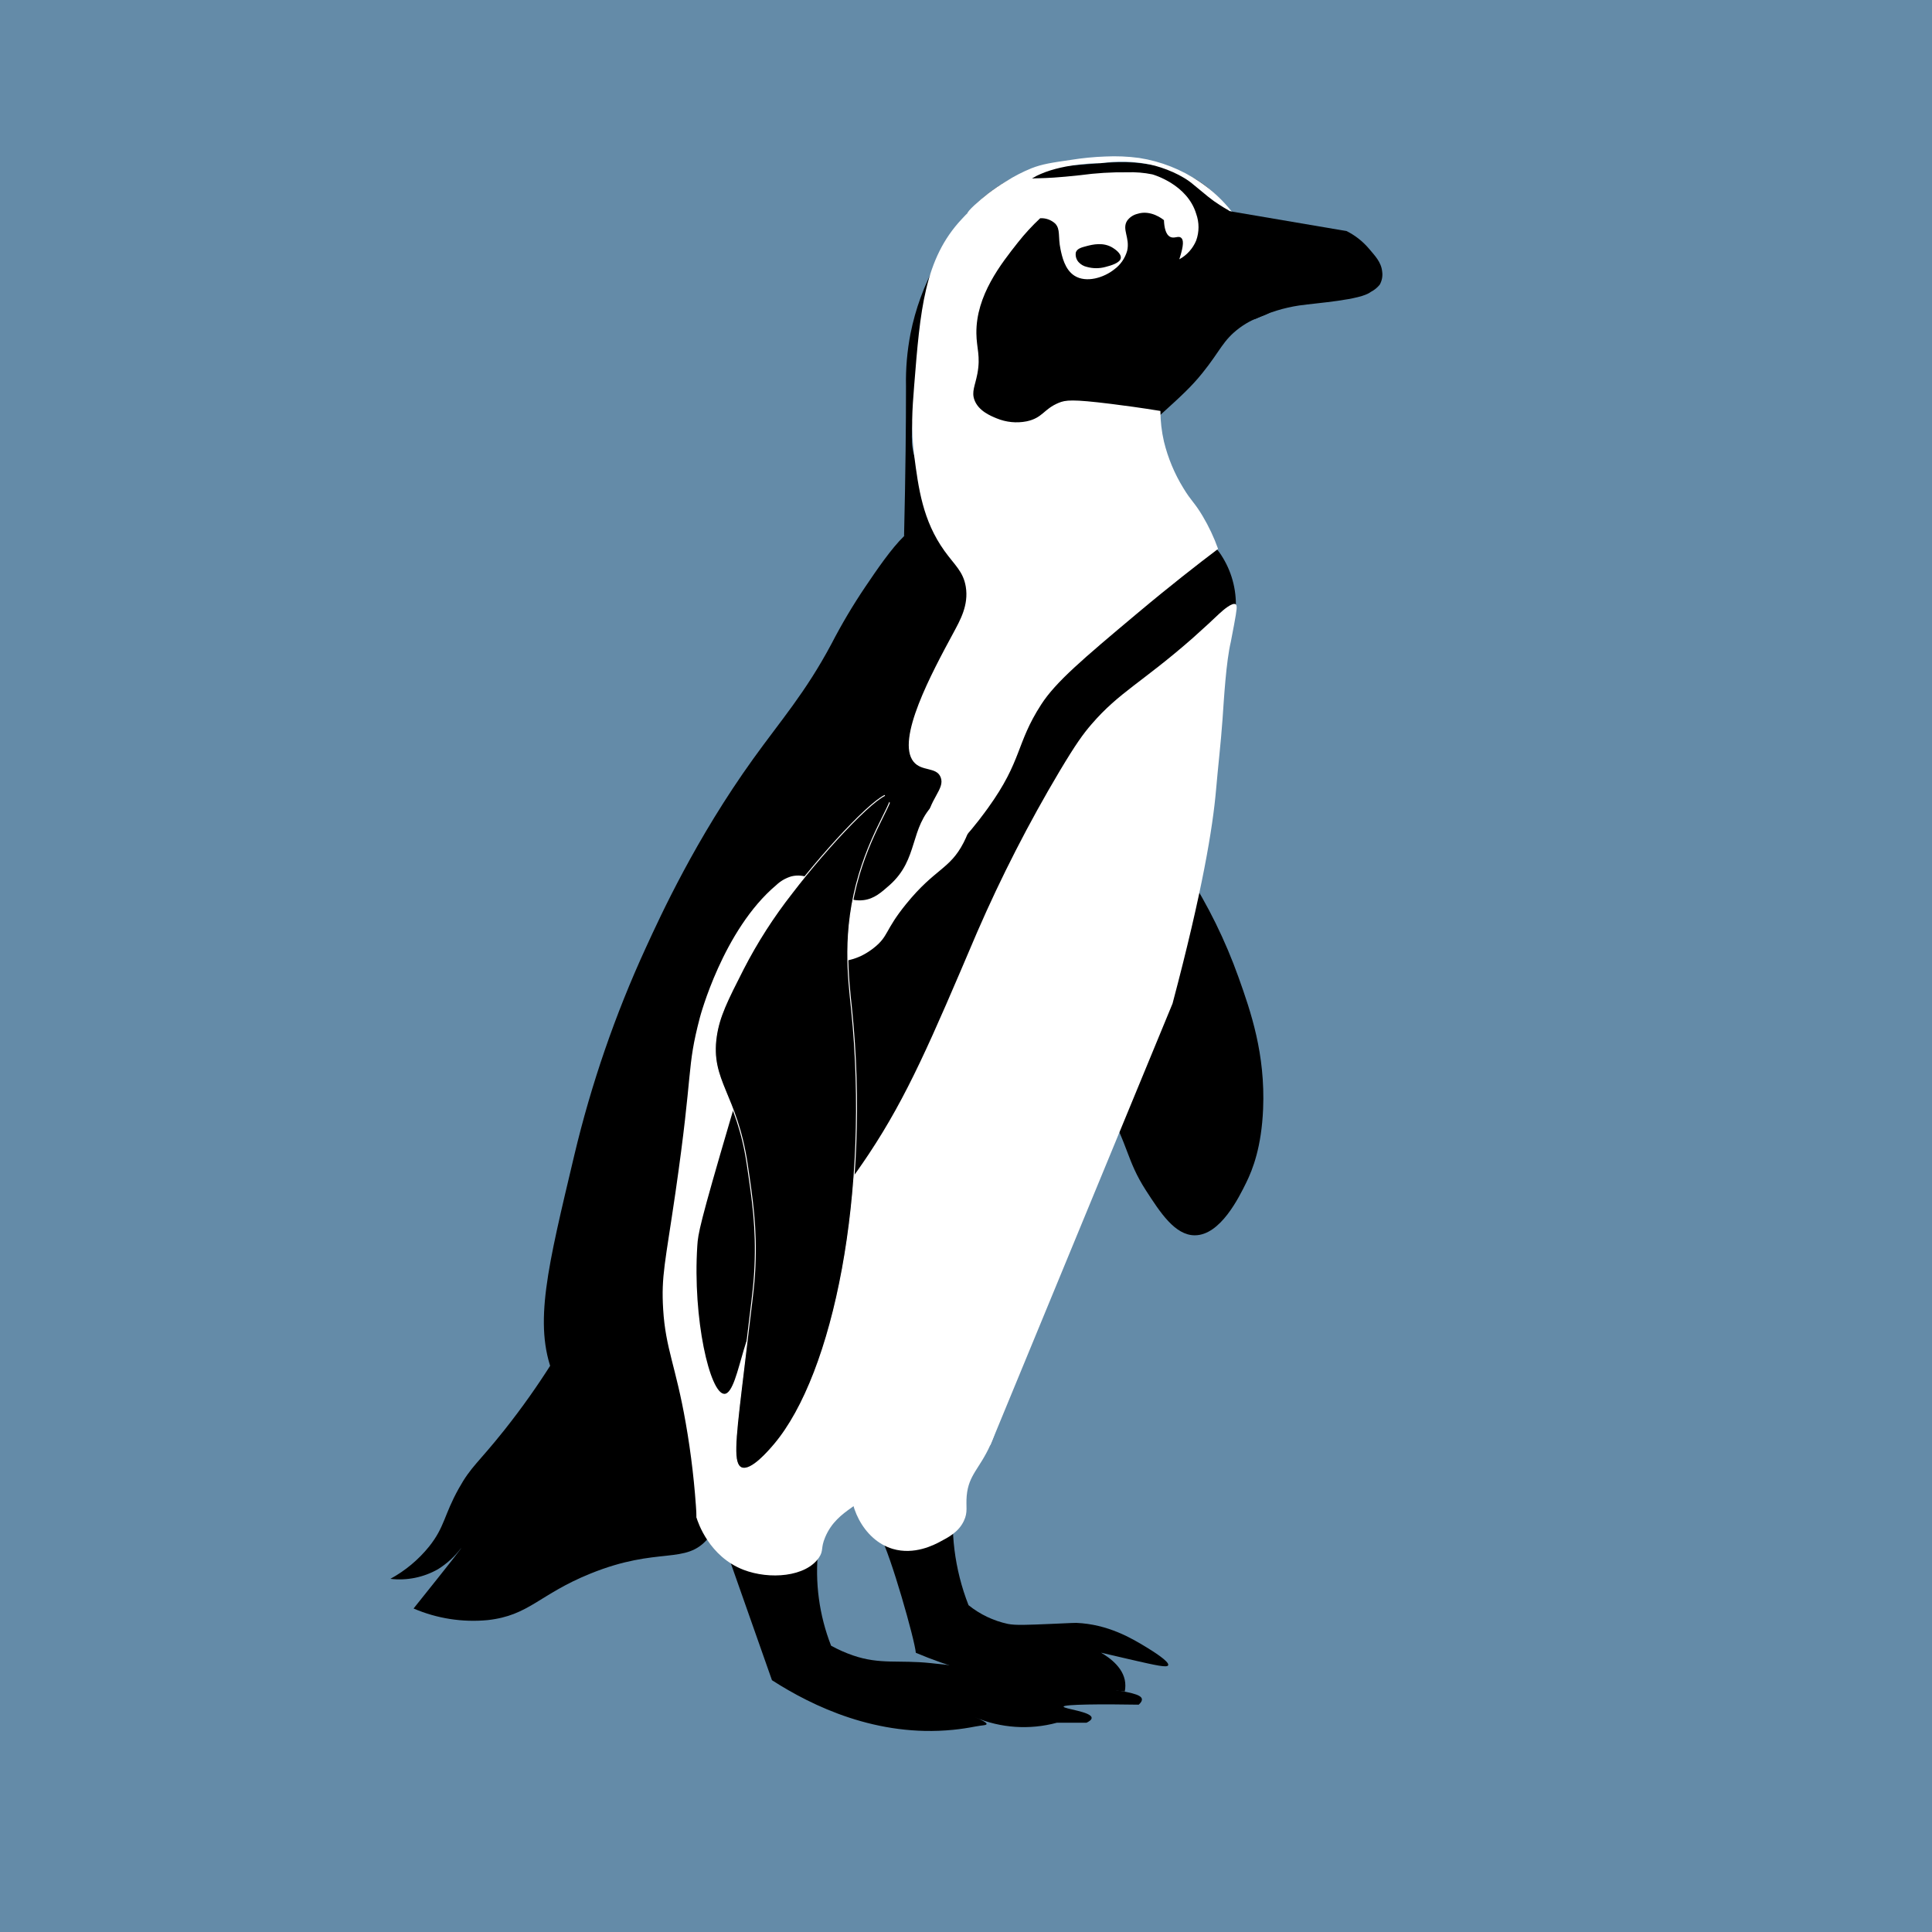
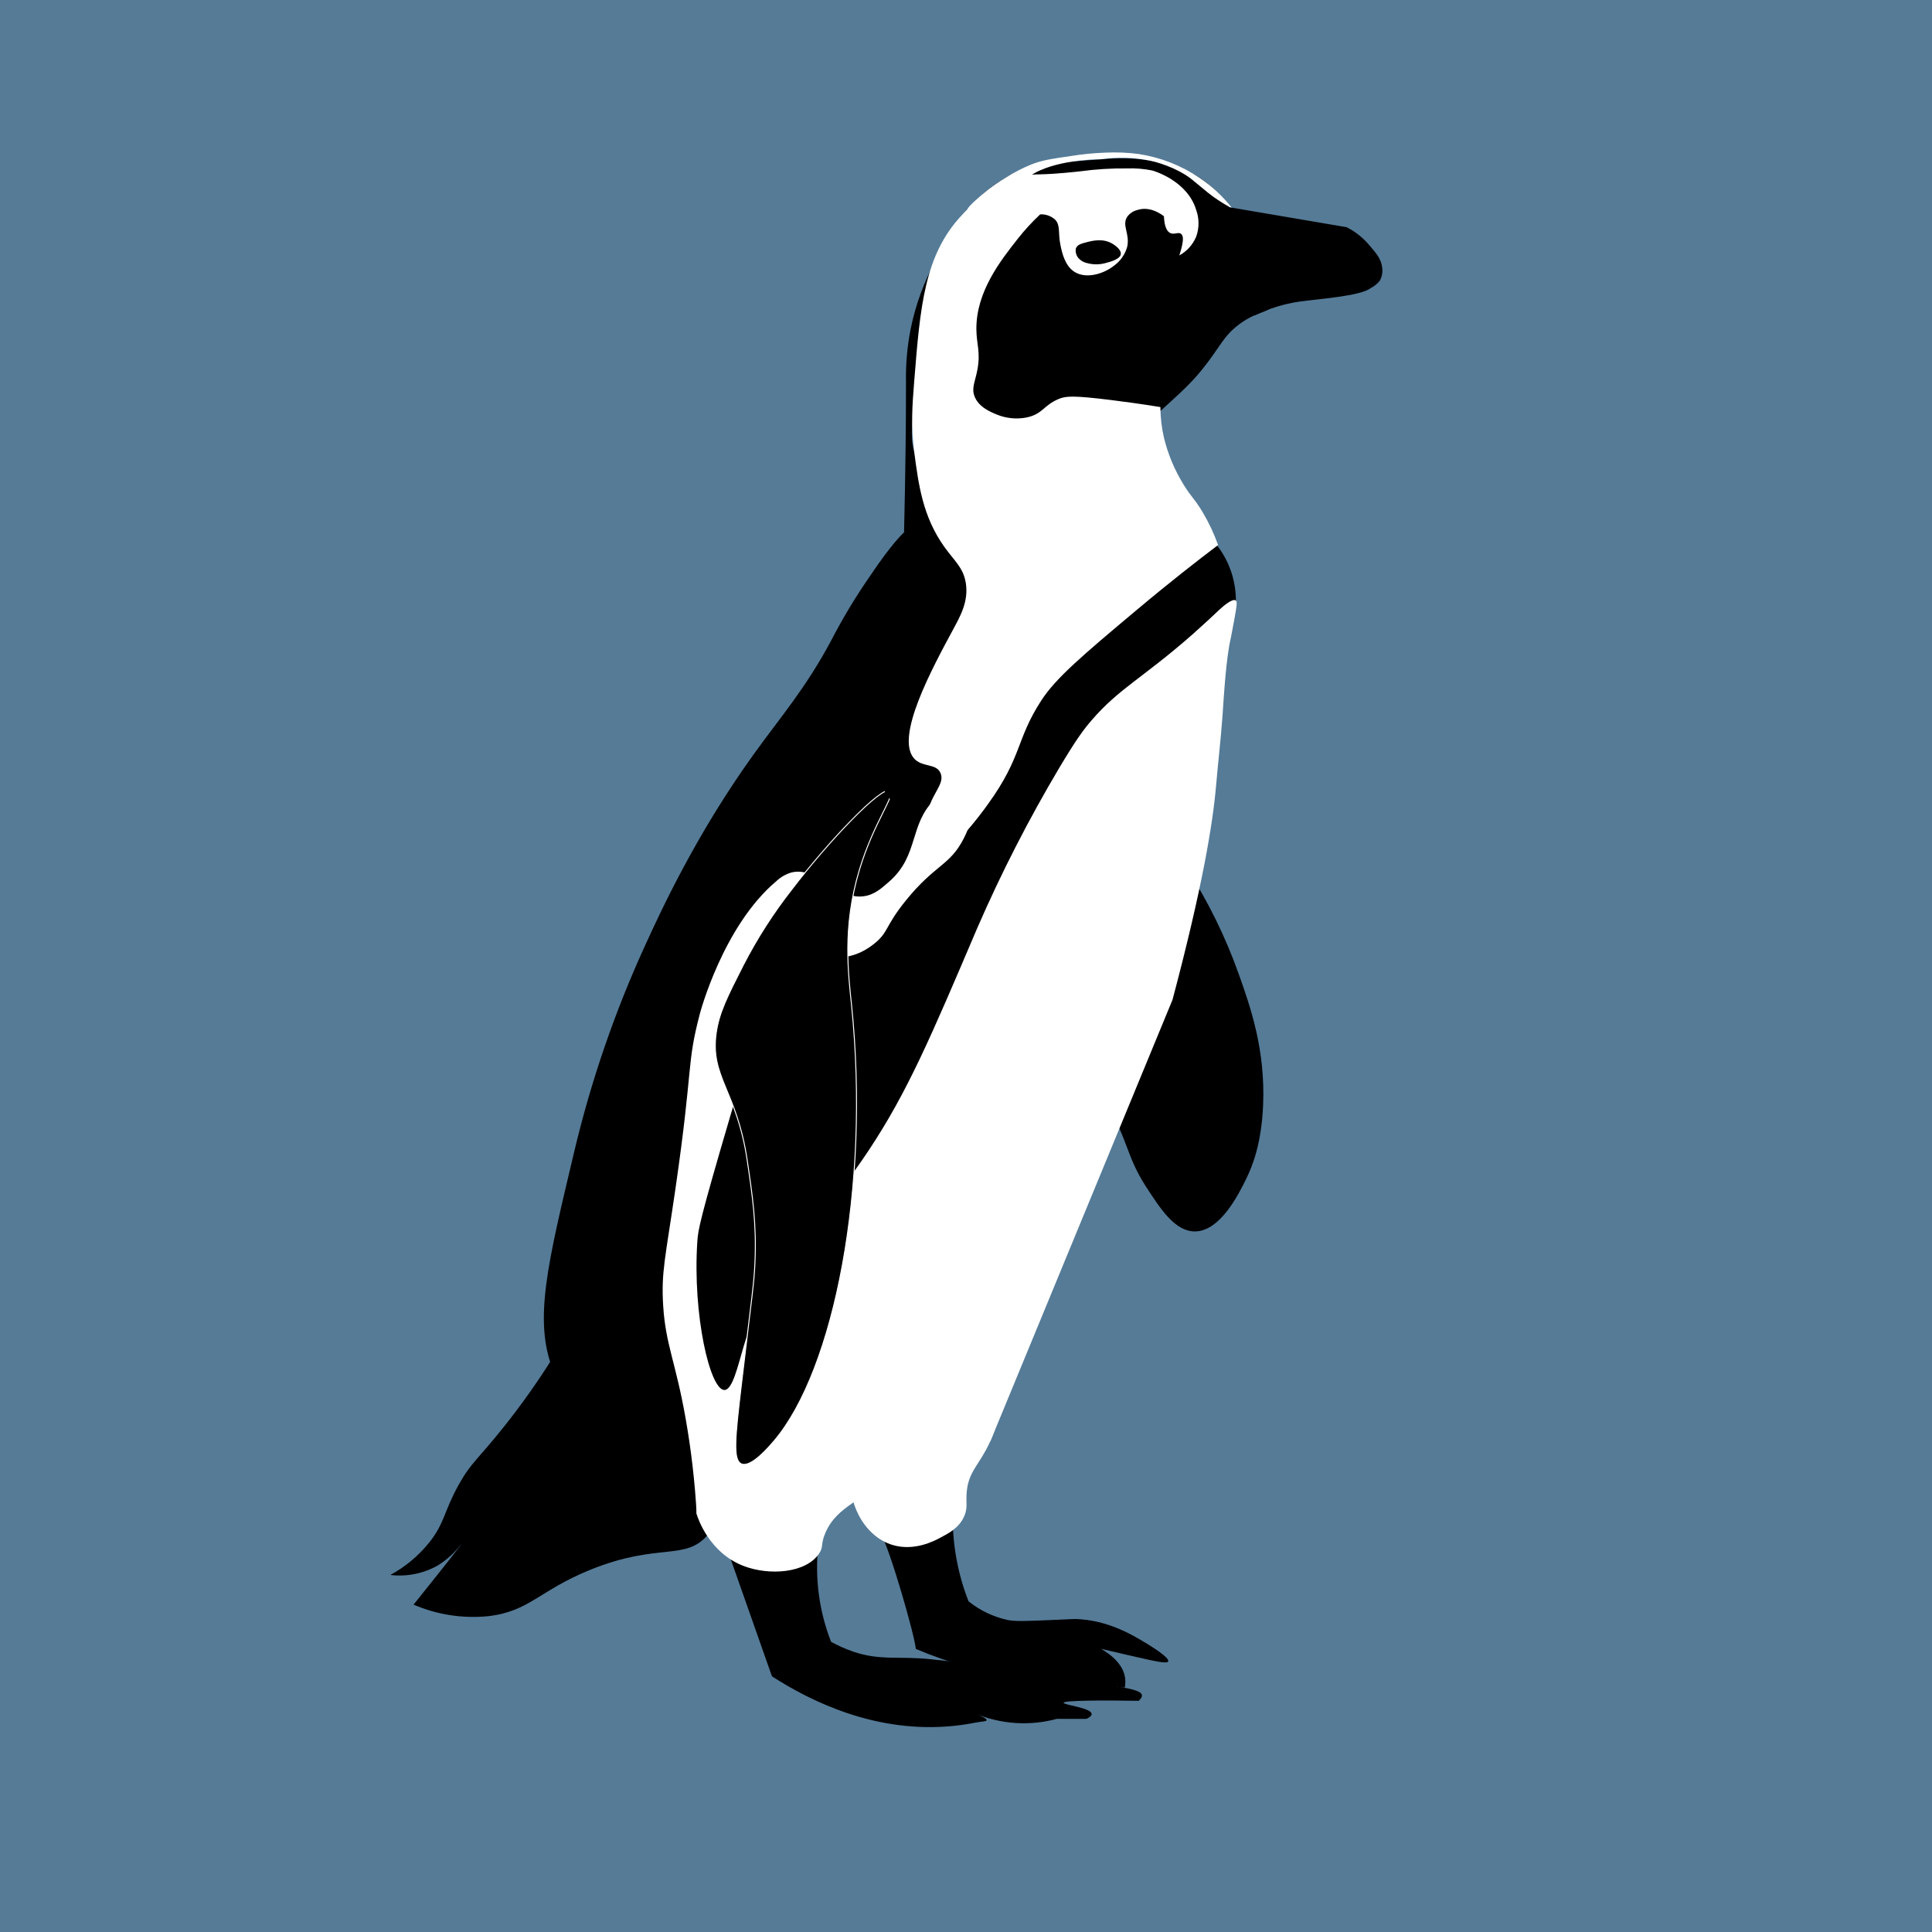
<svg xmlns="http://www.w3.org/2000/svg" viewBox="0 0 499.57 499.57">
  <defs>
-     <style>.cls-1{fill:#648ba8;}.cls-2{fill:#fff;}.cls-3{fill:none;stroke:#000;}.cls-3,.cls-4{stroke-miterlimit:10;}.cls-4{stroke:#fff;stroke-width:0.25px;}</style>
+     <style>.cls-1{fill:#557b97;}.cls-2{fill:#fff;}.cls-3{fill:none;stroke:#000;}.cls-3,.cls-4{stroke-miterlimit:10;}.cls-4{stroke:#fff;stroke-width:0.25px;}</style>
  </defs>
  <g id="Layer_13" data-name="Layer 13">
    <rect class="cls-1" width="499.57" height="499.57" />
  </g>
  <g id="Layer_18" data-name="Layer 18">
-     <path d="M300.7,107.08c5.21-4.73,7.81-7.1,10.67-10.66C316,90.69,316.61,88,321,84.75c4.81-3.5,7.35-2.69,8.84-5.11,2.75-4.45-2.38-11.77-8.18-20.22-4.43-6.48-7.55-10.9-13.58-13.92a33.8,33.8,0,0,0-10.5-3c-5.51-.9-9.59-.58-16.5,0-8.57.72-12.86,1.08-16.5,2.5a36.14,36.14,0,0,0-14,10.25,47.72,47.72,0,0,0-11.5,26c-.86,7.1-2.94,24.25,9.25,35,10,8.83,24.76,9,34.25,5C287.34,119.24,291.79,115.19,300.7,107.08Z" transform="translate(-0.43)" />
-     <path class="cls-2" d="M319.09,54.9c-.75-.39-1.91-1-3.26-1.89a30.75,30.75,0,0,1-2.92-2.08c-2-1.65-3.54-2.89-3.87-3.18-2.84-2.47-7.53-4.42-11.42-5.25a36.69,36.69,0,0,0-12.47-.32h0s-9-.08-15.66,2.82c-.53.23-1,.46-1,.46-1,.52-1.76,1.11-5.06,3-8.31,4.85-12.51,7.2-12.82,6.76s3.22-3.54,5.31-5.17a47.59,47.59,0,0,1,4.69-3.18,41.6,41.6,0,0,1,6.51-3.35c2.82-1.11,5.29-1.46,10.24-2.18a72,72,0,0,1,8.87-.87,48.1,48.1,0,0,1,8.75.37A38.44,38.44,0,0,1,310.63,47,37.09,37.09,0,0,1,319.09,54.9Z" transform="translate(-0.43)" />
-     <path d="M242.52,68.05a63.44,63.44,0,0,0-6.65,18.2,64.68,64.68,0,0,0-1.17,13.67c0,9.85-.11,22.07-.5,38.66l8.1.48a33,33,0,0,0-1.76-12.48c-1.29-3.66-2.49-4.89-3.5-8-1.21-3.69-1-6.59,0-14.66,1.56-12.5,3.24-22.57,3.74-25.55Z" transform="translate(-0.43)" />
-     <path d="M143.37,352.08a196.46,196.46,0,0,1-12.5,17.67c-6.88,8.66-8.6,9.36-11.83,15.17-3.86,6.93-3.58,9.87-7.67,15a33.4,33.4,0,0,1-10,8.33,20.08,20.08,0,0,0,12.33-2.5,22.19,22.19,0,0,0,6-5.5c.07.06-2.27,3.12-12.33,15.67a39.11,39.11,0,0,0,19.17,3c10.77-1.2,13.24-6.62,26.5-12,17.74-7.21,24.69-2.11,30.54-9.21s5.14-20.08,0-28c-6.07-9.31-18.76-12.46-35-16.5C146.42,352.72,144.64,352.34,143.37,352.08Z" transform="translate(-0.43)" />
-     <path d="M320,156.26a23.3,23.3,0,0,0-4.33-13.51c-3.55-4.68-9.26-7.71-30.5-9.5-27.83-2.35-41.75-3.52-50.92,5.33-3.38,3.27-7.16,8.85-10.08,13.17a147.89,147.89,0,0,0-8.75,14.75c-6.7,12.57-13.09,19.78-20.25,29.75-14.81,20.61-23.87,40.37-27.75,48.83a288.16,288.16,0,0,0-18.5,53.67c-6.89,29.08-10.57,43.56-5.5,56.5,8.39,21.41,33.72,38.51,56.18,35.89s36.81-24.24,53.82-56.89C273.91,294.82,300,235.89,320,156.26Z" transform="translate(-0.43)" />
-     <path d="M307.26,225.45a132.92,132.92,0,0,1,13.44,27.3c3.17,8.88,6.93,19.77,6.34,34-.41,9.79-2.66,15.58-4.34,19-1.92,3.91-6.71,13.67-13.33,13.67-5.13,0-8.93-5.89-12.67-11.67-5-7.79-4.41-11.5-10.22-21.67-3.48-6.09-5.09-7.19-6.26-9.51C276.68,269.58,279.26,255.73,307.26,225.45Z" transform="translate(-0.43)" />
-     <path class="cls-2" d="M315.62,158.76c1.18-1.1,3.49-3.07,4.33-2.5.44.3.33,1.22-.41,5.24-.5,2.68-.74,4-.84,4.42-1.23,5.19-1.77,14.56-2.16,20.16-.43,6.07-1.15,12.11-1.67,18.17-.84,9.68-3.48,26-11.25,55.25q-23.55,57.06-47.08,114.12a42.47,42.47,0,0,0-8,2.27c-6.62,2.6-8.37,5.53-13.75,7.94-5.87,2.63-10.77,3.25-16.05,3.92-10,1.27-11.75-2.26-18.83,0-3.58,1.14-5,2.51-10,3.67a39.6,39.6,0,0,1-9.34,1,208.12,208.12,0,0,0-2.83-24.5c-2.59-14.78-5.21-19.18-5.83-29.34-.53-8.65.54-12.1,3.17-30.16,4.69-32.36,2.8-31.88,6.33-45.34,0,0,5.94-22.61,19.76-34.23a9.59,9.59,0,0,1,3.88-2.24c6.76-1.68,11.48,7.06,18.69,6.14,2.77-.35,4.58-2,6.73-3.89,7.63-6.8,5-14.71,11.69-21.2,2.72-2.64,7.2-6.15,9.25-4.91,2.39,1.44,1.24,9.18-1.81,15.12-3.6,7-7.34,6.62-14.86,15.88-5.59,6.88-4.47,8.27-8.33,11.33-7.36,5.84-13.21,2.22-20.33,5.67-5.81,2.81-7.76,8-16.67,38.33-8.13,27.64-8.47,29.94-8.67,33-1.24,18.91,3.27,38.32,7,38.34,2.1,0,3.45-6.13,5-11.34,6.58-22,17.05-27.7,32.34-50.66,10-15.08,16-29.16,28-57.34a369,369,0,0,1,21.33-41.66c4.18-7,6.1-9.65,8.28-12.17,7.15-8.29,13.05-10.78,26.05-22.17C311.78,162.38,314.19,160.12,315.62,158.76Z" transform="translate(-0.43)" />
-     <path class="cls-2" d="M305.37,67.05a9.84,9.84,0,0,0,4.37-4.87,10.18,10.18,0,0,0,0-6.88c-2.29-7.61-11-10.11-11.34-10.21a27.63,27.63,0,0,0-6.53-.54,82.49,82.49,0,0,0-12.13.75c-11.7,1.28-11.15.4-14.6,1.21-8.39,2-13.78,7.71-16,10.12-9.71,10.31-10.77,23.63-12.32,43-.51,6.41-.88,11.39,0,18.17,1.1,8.41,2.18,16.79,7.84,24.67,2.6,3.63,4.85,5.29,5.5,9.25.78,4.79-1.47,8.69-3.25,12-5.54,10.26-14.88,27.55-10.25,33.25,2.11,2.59,5.9,1.26,7,4,1.23,3.1-3.13,5.63-3.76,12.21-.24,2.45-.13,7.33,2,8.25,3.79,1.64,12.25-10.09,14-12.5,8.91-12.36,7.17-16.56,13.75-26.75,3.76-5.84,10.81-11.81,24.75-23.5,8.55-7.18,15.86-12.86,21-16.75a48.5,48.5,0,0,0-4-8.5c-2.17-3.64-2.88-3.74-5-7.25a41.84,41.84,0,0,1-5-12,36.22,36.22,0,0,1-.92-7.92c-5.12-.83-9.49-1.42-12.83-1.83-10-1.24-11.71-1-13.5-.25-3.86,1.6-4.1,3.9-8.27,4.77a13.45,13.45,0,0,1-7.73-.77c-1.57-.64-4.7-1.92-5.75-4.75-.79-2.13.15-3.64.75-6.75.88-4.65-.21-6.56-.25-10.5-.11-9.8,6.41-18,10.75-23.5a56.62,56.62,0,0,1,5.75-6.25,5.31,5.31,0,0,1,3.87,1.37c1.43,1.51.69,3.37,1.38,6.63.39,1.86,1.11,5.28,3.62,6.87,3.05,1.93,7.61.49,10.25-1.62a9,9,0,0,0,3.38-4.88c.74-3.36-1.45-5.54,0-7.75a4.62,4.62,0,0,1,2.62-1.75c3.46-1.13,6.56,1.36,6.88,1.63.07,1.83.44,3.78,1.67,4.34,1,.47,2-.33,2.7.16S306.62,63.21,305.37,67.05Z" transform="translate(-0.43)" />
-     <path d="M189.32,404q5.35,15.23,10.72,30.46c10.53,6.78,27.21,14.78,46.83,12.83,2-.2,3.88-.49,5.73-.85s2.87-.27,2.94-.65-1.54-1.19-3-1.73a32.7,32.7,0,0,0,21.16,1.4h7.67c.59-.28,1.35-.73,1.33-1.25,0-1.62-7.28-2.32-7.25-2.92s10-.67,19.42-.5c.75-.65.87-1.12.83-1.44-.17-1.2-3-1.86-11-2.94-3.44-.46-5.17-.69-8.12-1-8.35-.85-10.09-1.95-19.5-3.5-2.94-.48-7.3-.94-16-1.87-8.19-.87-13.08.44-20.13-2a36,36,0,0,1-5.62-2.5A52.8,52.8,0,0,1,212,400.73Z" transform="translate(-0.43)" />
-     <path d="M278.62,65.25c.35-1,1.51-1.28,2.79-1.62,1.48-.38,4.34-1.12,6.83.49.42.27,2.18,1.41,2,2.63s-2.52,1.91-3.93,2.27a9,9,0,0,1-4.82,0,4.07,4.07,0,0,1-2.18-1.26A3,3,0,0,1,278.62,65.25Z" transform="translate(-0.43)" />
-     <path class="cls-3" d="M198,434.75" transform="translate(-0.43)" />
-     <path d="M226.75,393.12c.43,1.38.87,2.75,1.3,4.13,2.66,4.72,8.93,26.8,9.19,30.12a111.72,111.72,0,0,0,12.89,4.55,28.72,28.72,0,0,0,3.28.83c17.46,2.17-2.13.4,21.31,2.91,6.45.69,12.06,1.27,16.55,1.72a7.54,7.54,0,0,0,0-3c-.88-4.11-5.36-6.61-6.78-7.4s-2.6-1.58-3.94-2.28h0c-2.1-1.26-5.12-.56-5.18,0,0,.31.83.6,17.87,4.53,6,1.37,9,2.05,9.25,1.37.41-.95-4.15-3.75-5.56-4.62-3.82-2.34-10-6-18.19-6.34-1.05,0-.22,0-6.47.26s-9.25.41-11.25,0a24.3,24.3,0,0,1-10.15-4.84,58.28,58.28,0,0,1-2.28-7.1,59.55,59.55,0,0,1-1.81-14.59c-.92.05-1.85.1-2.78.13A141,141,0,0,1,226.75,393.12Z" transform="translate(-0.43)" />
-     <path class="cls-2" d="M180.53,392.42c.38,1.24,3.26,10.06,12.17,13.5,6.72,2.58,16.12,1.84,19.5-3.17,1.25-1.85.38-2.35,1.6-5.26,3.22-7.7,11.06-8.33,11.49-13,.24-2.62-1.92-4.85-3.42-6.2-8.55-7.71-28.56-9.85-37.33,1.25C181.1,383.84,180.53,389.06,180.53,392.42Z" transform="translate(-0.43)" />
-     <path class="cls-2" d="M220.59,381.74c-1.31,7.16,3,16.47,10.66,18.76,5.58,1.66,10.71-1,12.42-1.94,1.89-1,4.63-2.37,6-5.31,1.1-2.31.47-3.64.73-6.5.5-5.43,3.37-7,6.11-13.13a36.75,36.75,0,0,0,3-11.75c-8.34-17.75-11.92-20.86-13.65-20.37-4.16,1.18,1.5,23.49-8.17,29.08-4.51,2.61-10.13.2-14.31,5A12.79,12.79,0,0,0,220.59,381.74Z" transform="translate(-0.43)" />
-     <path class="cls-4" d="M230.63,205.49c1.42,1-4.34,8.3-8,20.5-4.46,14.85-2.81,27.09-2,35,4.82,47.15-4.47,94.2-20,112.54-1.38,1.62-6,7.06-8.49,6-2.22-1-1.64-6.61,0-20.51,2.79-23.64,3.24-25.75,3.5-31.5.45-10-.64-17.34-2-26.5-2.68-18.08-9.66-21.49-8-33,.75-5.2,2.83-9.3,7-17.5a122.83,122.83,0,0,1,12.5-19.5C214.66,218.55,228.54,203.93,230.63,205.49Z" transform="translate(-0.43)" />
-     <path d="M312.46,53.6l36.16,6.15a18.34,18.34,0,0,1,5.75,4.5c1.57,1.87,3.22,3.5,3.46,6a5.29,5.29,0,0,1-.64,3.37,7.24,7.24,0,0,1-2.32,1.87c-2.64,2.1-13.84,2.83-18.5,3.5A39.88,39.88,0,0,0,325,82.49Q318.69,68,312.46,53.6Z" transform="translate(-0.43)" />
-     <path d="M228.64,204.17a8.33,8.33,0,0,0,2.4,3.89c.59.55,3.24-.54,2.72-1a7.68,7.68,0,0,1-2.22-3.65c-.2-.72-3.1.06-2.9.78Z" transform="translate(-0.43)" />
+     <path d="M300.7,107.08c5.21-4.73,7.81-7.1,10.67-10.66C316,90.69,316.61,88,321,84.75c4.81-3.5,7.35-2.69,8.84-5.11,2.75-4.45-2.38-11.77-8.18-20.22-4.43-6.48-7.55-10.9-13.58-13.92a33.8,33.8,0,0,0-10.5-3c-5.51-.9-9.59-.58-16.5,0-8.57.72-12.86,1.08-16.5,2.5a36.14,36.14,0,0,0-14,10.25,47.72,47.72,0,0,0-11.5,26c-.86,7.1-2.94,24.25,9.25,35,10,8.83,24.76,9,34.25,5C287.34,119.24,291.79,115.19,300.7,107.08Z" transform="translate(-0.43 -1)" />
+     <path class="cls-2" d="M319.09,54.9c-.75-.39-1.91-1-3.26-1.89a30.75,30.75,0,0,1-2.92-2.08c-2-1.65-3.54-2.89-3.87-3.18-2.84-2.47-7.53-4.42-11.42-5.25a36.69,36.69,0,0,0-12.47-.32h0s-9-.08-15.66,2.82c-.53.23-1,.46-1,.46-1,.52-1.76,1.11-5.06,3-8.31,4.85-12.51,7.2-12.82,6.76s3.22-3.54,5.31-5.17a47.59,47.59,0,0,1,4.69-3.18,41.6,41.6,0,0,1,6.51-3.35c2.82-1.11,5.29-1.46,10.24-2.18a72,72,0,0,1,8.87-.87,48.1,48.1,0,0,1,8.75.37A38.44,38.44,0,0,1,310.63,47,37.09,37.09,0,0,1,319.09,54.9Z" transform="translate(-0.43 -1)" />
+     <path d="M242.52,68.05a63.44,63.44,0,0,0-6.65,18.2,64.68,64.68,0,0,0-1.17,13.67c0,9.85-.11,22.07-.5,38.66l8.1.48a33,33,0,0,0-1.76-12.48c-1.29-3.66-2.49-4.89-3.5-8-1.21-3.69-1-6.59,0-14.66,1.56-12.5,3.24-22.57,3.74-25.55Z" transform="translate(-0.43 -1)" />
+     <path d="M143.37,352.08a196.46,196.46,0,0,1-12.5,17.67c-6.88,8.66-8.6,9.36-11.83,15.17-3.86,6.93-3.58,9.87-7.67,15a33.4,33.4,0,0,1-10,8.33,20.08,20.08,0,0,0,12.33-2.5,22.19,22.19,0,0,0,6-5.5c.07.06-2.27,3.12-12.33,15.67a39.11,39.11,0,0,0,19.17,3c10.77-1.2,13.24-6.62,26.5-12,17.74-7.21,24.69-2.11,30.54-9.21s5.14-20.08,0-28c-6.07-9.31-18.76-12.46-35-16.5C146.42,352.72,144.64,352.34,143.37,352.08Z" transform="translate(-0.43 -1)" />
+     <path d="M320,156.26a23.3,23.3,0,0,0-4.33-13.51c-3.55-4.68-9.26-7.71-30.5-9.5-27.83-2.35-41.75-3.52-50.92,5.33-3.38,3.27-7.16,8.85-10.08,13.17a147.89,147.89,0,0,0-8.75,14.75c-6.7,12.57-13.09,19.78-20.25,29.75-14.81,20.61-23.87,40.37-27.75,48.83a288.16,288.16,0,0,0-18.5,53.67c-6.89,29.08-10.57,43.56-5.5,56.5,8.39,21.41,33.72,38.51,56.18,35.89s36.81-24.24,53.82-56.89C273.91,294.82,300,235.89,320,156.26Z" transform="translate(-0.43 -1)" />
+     <path d="M307.26,225.45a132.92,132.92,0,0,1,13.44,27.3c3.17,8.88,6.93,19.77,6.34,34-.41,9.79-2.66,15.58-4.34,19-1.92,3.91-6.71,13.67-13.33,13.67-5.13,0-8.93-5.89-12.67-11.67-5-7.79-4.41-11.5-10.22-21.67-3.48-6.09-5.09-7.19-6.26-9.51C276.68,269.58,279.26,255.73,307.26,225.45Z" transform="translate(-0.43 -1)" />
+     <path class="cls-2" d="M315.62,158.76c1.18-1.1,3.49-3.07,4.33-2.5.44.3.33,1.22-.41,5.24-.5,2.68-.74,4-.84,4.42-1.23,5.19-1.77,14.56-2.16,20.16-.43,6.07-1.15,12.11-1.67,18.17-.84,9.68-3.48,26-11.25,55.25q-23.55,57.06-47.08,114.12a42.47,42.47,0,0,0-8,2.27c-6.62,2.6-8.37,5.53-13.75,7.94-5.87,2.63-10.77,3.25-16.05,3.92-10,1.27-11.75-2.26-18.83,0-3.58,1.14-5,2.51-10,3.67a39.6,39.6,0,0,1-9.34,1,208.12,208.12,0,0,0-2.83-24.5c-2.59-14.78-5.21-19.18-5.83-29.34-.53-8.65.54-12.1,3.17-30.16,4.69-32.36,2.8-31.88,6.33-45.34,0,0,5.94-22.61,19.76-34.23a9.59,9.59,0,0,1,3.88-2.24c6.76-1.68,11.48,7.06,18.69,6.14,2.77-.35,4.58-2,6.73-3.89,7.63-6.8,5-14.71,11.69-21.2,2.72-2.64,7.2-6.15,9.25-4.91,2.39,1.44,1.24,9.18-1.81,15.12-3.6,7-7.34,6.62-14.86,15.88-5.59,6.88-4.47,8.27-8.33,11.33-7.36,5.84-13.21,2.22-20.33,5.67-5.81,2.81-7.76,8-16.67,38.33-8.13,27.64-8.47,29.94-8.67,33-1.24,18.91,3.27,38.32,7,38.34,2.1,0,3.45-6.13,5-11.34,6.58-22,17.05-27.7,32.34-50.66,10-15.08,16-29.16,28-57.34a369,369,0,0,1,21.33-41.66c4.18-7,6.1-9.65,8.28-12.17,7.15-8.29,13.05-10.78,26.05-22.17C311.78,162.38,314.19,160.12,315.62,158.76Z" transform="translate(-0.43 -1)" />
+     <path class="cls-2" d="M305.37,67.05a9.84,9.84,0,0,0,4.37-4.87,10.18,10.18,0,0,0,0-6.88c-2.29-7.61-11-10.11-11.34-10.21a27.63,27.63,0,0,0-6.53-.54,82.49,82.49,0,0,0-12.13.75c-11.7,1.28-11.15.4-14.6,1.21-8.39,2-13.78,7.71-16,10.12-9.71,10.31-10.77,23.63-12.32,43-.51,6.41-.88,11.39,0,18.17,1.1,8.41,2.18,16.79,7.84,24.67,2.6,3.63,4.85,5.29,5.5,9.25.78,4.79-1.47,8.69-3.25,12-5.54,10.26-14.88,27.55-10.25,33.25,2.11,2.59,5.9,1.26,7,4,1.23,3.1-3.13,5.63-3.76,12.21-.24,2.45-.13,7.33,2,8.25,3.79,1.64,12.25-10.09,14-12.5,8.91-12.36,7.17-16.56,13.75-26.75,3.76-5.84,10.81-11.81,24.75-23.5,8.55-7.18,15.86-12.86,21-16.75a48.5,48.5,0,0,0-4-8.5c-2.17-3.64-2.88-3.74-5-7.25a41.84,41.84,0,0,1-5-12,36.22,36.22,0,0,1-.92-7.92c-5.12-.83-9.49-1.42-12.83-1.83-10-1.24-11.71-1-13.5-.25-3.86,1.6-4.1,3.9-8.27,4.77a13.45,13.45,0,0,1-7.73-.77c-1.57-.64-4.7-1.92-5.75-4.75-.79-2.13.15-3.64.75-6.75.88-4.65-.21-6.56-.25-10.5-.11-9.8,6.41-18,10.75-23.5a56.62,56.62,0,0,1,5.75-6.25,5.31,5.31,0,0,1,3.87,1.37c1.43,1.51.69,3.37,1.38,6.63.39,1.86,1.11,5.28,3.62,6.87,3.05,1.93,7.61.49,10.25-1.62a9,9,0,0,0,3.38-4.88c.74-3.36-1.45-5.54,0-7.75a4.62,4.62,0,0,1,2.62-1.75c3.46-1.13,6.56,1.36,6.88,1.63.07,1.83.44,3.78,1.67,4.34,1,.47,2-.33,2.7.16S306.62,63.21,305.37,67.05Z" transform="translate(-0.43 -1)" />
+     <path d="M189.32,404q5.35,15.23,10.72,30.46c10.53,6.78,27.21,14.78,46.83,12.83,2-.2,3.88-.49,5.73-.85s2.87-.27,2.94-.65-1.54-1.19-3-1.73a32.7,32.7,0,0,0,21.16,1.4h7.67c.59-.28,1.35-.73,1.33-1.25,0-1.62-7.28-2.32-7.25-2.92s10-.67,19.42-.5c.75-.65.87-1.12.83-1.44-.17-1.2-3-1.86-11-2.94-3.44-.46-5.17-.69-8.12-1-8.35-.85-10.09-1.95-19.5-3.5-2.94-.48-7.3-.94-16-1.87-8.19-.87-13.08.44-20.13-2a36,36,0,0,1-5.62-2.5A52.8,52.8,0,0,1,212,400.73Z" transform="translate(-0.43 -1)" />
+     <path d="M278.62,65.25c.35-1,1.51-1.28,2.79-1.62,1.48-.38,4.34-1.12,6.83.49.42.27,2.18,1.41,2,2.63s-2.52,1.91-3.93,2.27a9,9,0,0,1-4.82,0,4.07,4.07,0,0,1-2.18-1.26A3,3,0,0,1,278.62,65.25Z" transform="translate(-0.43 -1)" />
+     <path class="cls-3" d="M198,434.75" transform="translate(-0.43 -1)" />
+     <path d="M226.75,393.12c.43,1.38.87,2.75,1.3,4.13,2.66,4.72,8.93,26.8,9.19,30.12a111.72,111.72,0,0,0,12.89,4.55,28.72,28.72,0,0,0,3.28.83c17.46,2.17-2.13.4,21.31,2.91,6.45.69,12.06,1.27,16.55,1.72a7.54,7.54,0,0,0,0-3c-.88-4.11-5.36-6.61-6.78-7.4s-2.6-1.58-3.94-2.28h0c-2.1-1.26-5.12-.56-5.18,0,0,.31.83.6,17.87,4.53,6,1.37,9,2.05,9.25,1.37.41-.95-4.15-3.75-5.56-4.62-3.82-2.34-10-6-18.19-6.34-1.05,0-.22,0-6.47.26s-9.25.41-11.25,0a24.3,24.3,0,0,1-10.15-4.84,58.28,58.28,0,0,1-2.28-7.1,59.55,59.55,0,0,1-1.81-14.59c-.92.05-1.85.1-2.78.13A141,141,0,0,1,226.75,393.12Z" transform="translate(-0.43 -1)" />
+     <path class="cls-2" d="M180.53,392.42c.38,1.24,3.26,10.06,12.17,13.5,6.72,2.58,16.12,1.84,19.5-3.17,1.25-1.85.38-2.35,1.6-5.26,3.22-7.7,11.06-8.33,11.49-13,.24-2.62-1.92-4.85-3.42-6.2-8.55-7.71-28.56-9.85-37.33,1.25C181.1,383.84,180.53,389.06,180.53,392.42Z" transform="translate(-0.43 -1)" />
+     <path class="cls-2" d="M220.59,381.74c-1.31,7.16,3,16.47,10.66,18.76,5.58,1.66,10.71-1,12.42-1.94,1.89-1,4.63-2.37,6-5.31,1.1-2.31.47-3.64.73-6.5.5-5.43,3.37-7,6.11-13.13a36.75,36.75,0,0,0,3-11.75c-8.34-17.75-11.92-20.86-13.65-20.37-4.16,1.18,1.5,23.49-8.17,29.08-4.51,2.61-10.13.2-14.31,5A12.79,12.79,0,0,0,220.59,381.74Z" transform="translate(-0.43 -1)" />
+     <path class="cls-4" d="M230.63,205.49c1.42,1-4.34,8.3-8,20.5-4.46,14.85-2.81,27.09-2,35,4.82,47.15-4.47,94.2-20,112.54-1.38,1.62-6,7.06-8.49,6-2.22-1-1.64-6.61,0-20.51,2.79-23.64,3.24-25.75,3.5-31.5.45-10-.64-17.34-2-26.5-2.68-18.08-9.66-21.49-8-33,.75-5.2,2.83-9.3,7-17.5a122.83,122.83,0,0,1,12.5-19.5C214.66,218.55,228.54,203.93,230.63,205.49Z" transform="translate(-0.43 -1)" />
+     <path d="M312.46,53.6l36.16,6.15a18.34,18.34,0,0,1,5.75,4.5c1.57,1.87,3.22,3.5,3.46,6a5.29,5.29,0,0,1-.64,3.37,7.24,7.24,0,0,1-2.32,1.87c-2.64,2.1-13.84,2.83-18.5,3.5A39.88,39.88,0,0,0,325,82.49Q318.69,68,312.46,53.6Z" transform="translate(-0.43 -1)" />
+     <path d="M228.64,204.17a8.33,8.33,0,0,0,2.4,3.89c.59.55,3.24-.54,2.72-1a7.68,7.68,0,0,1-2.22-3.65c-.2-.72-3.1.06-2.9.78Z" transform="translate(-0.43 -1)" />
  </g>
</svg>
